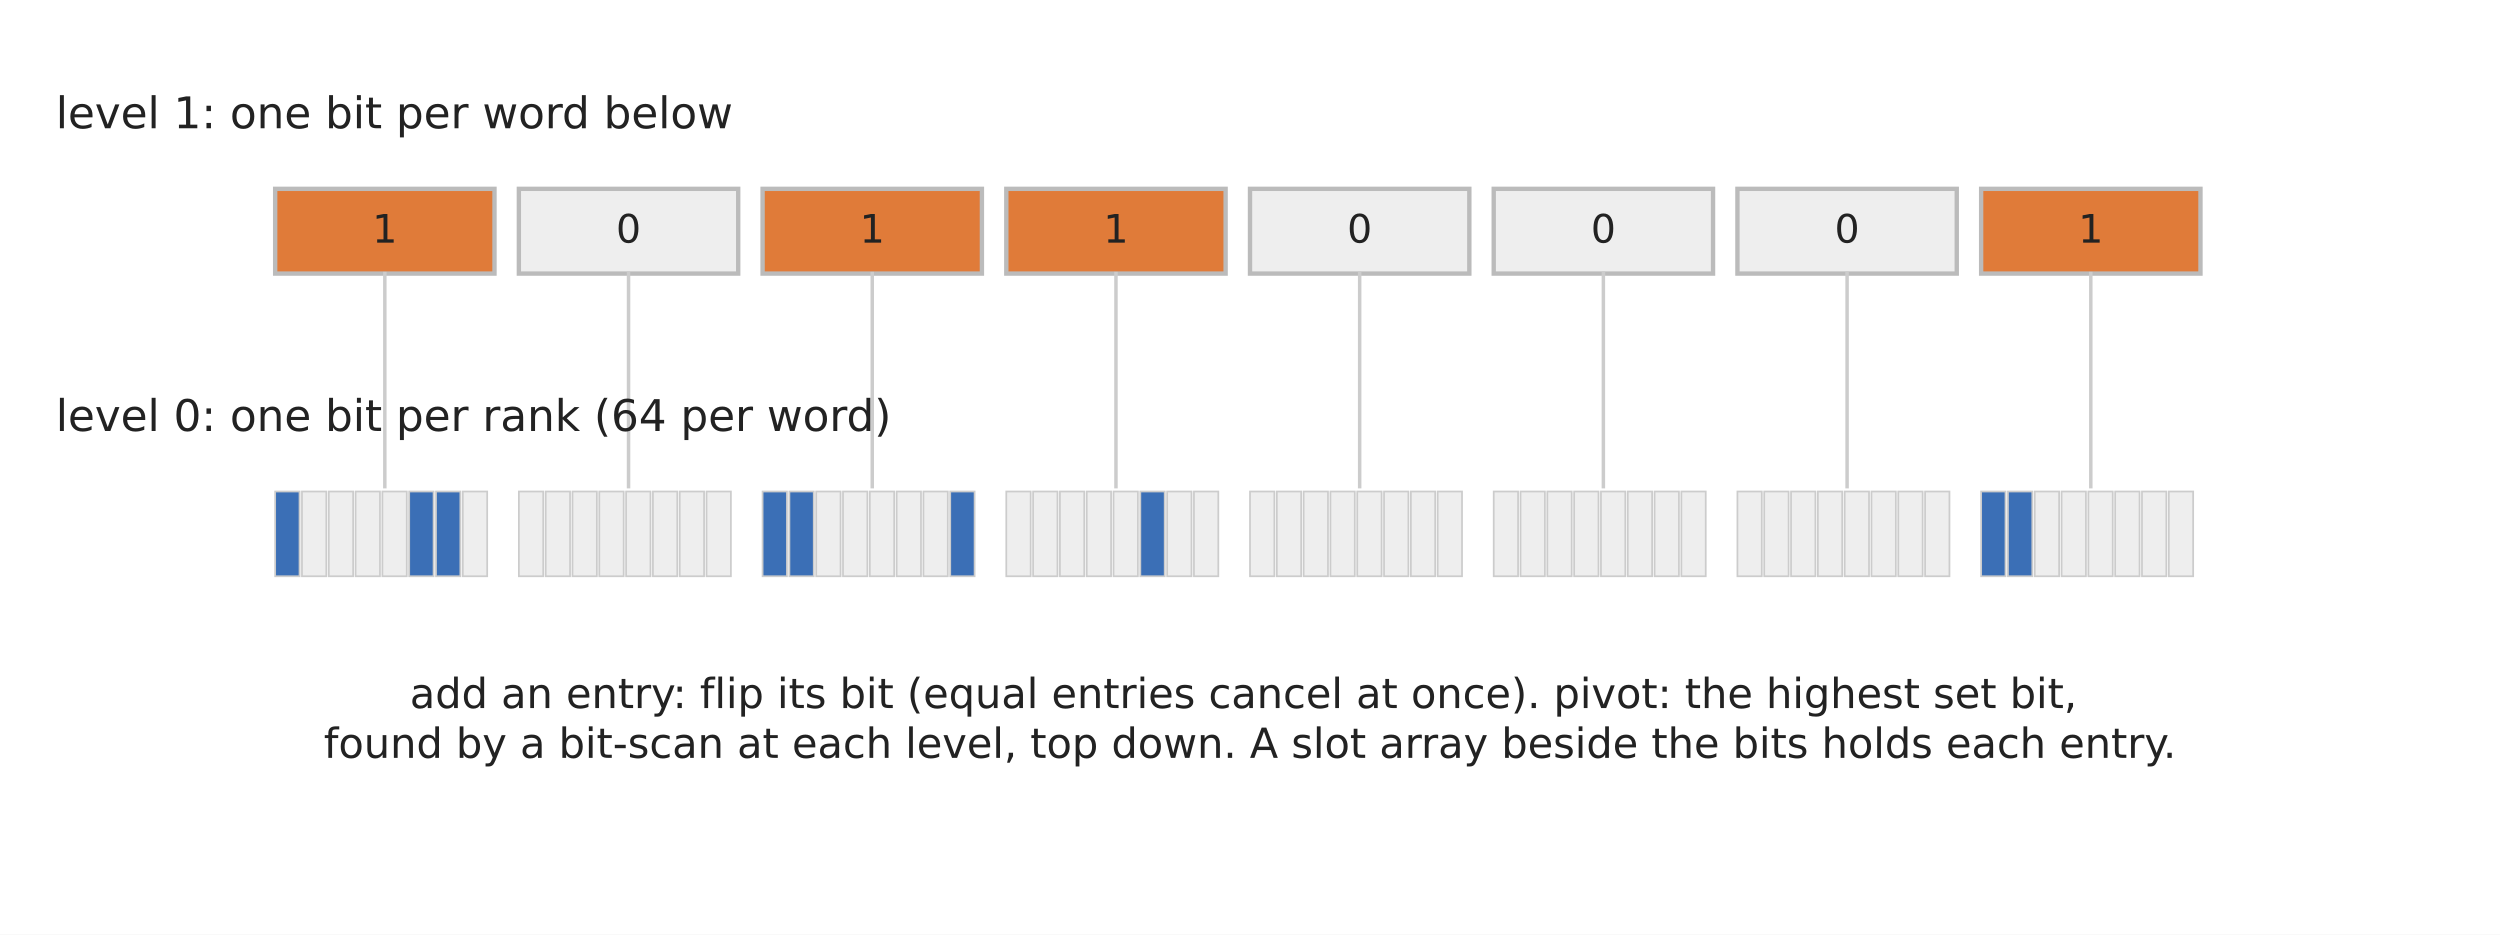
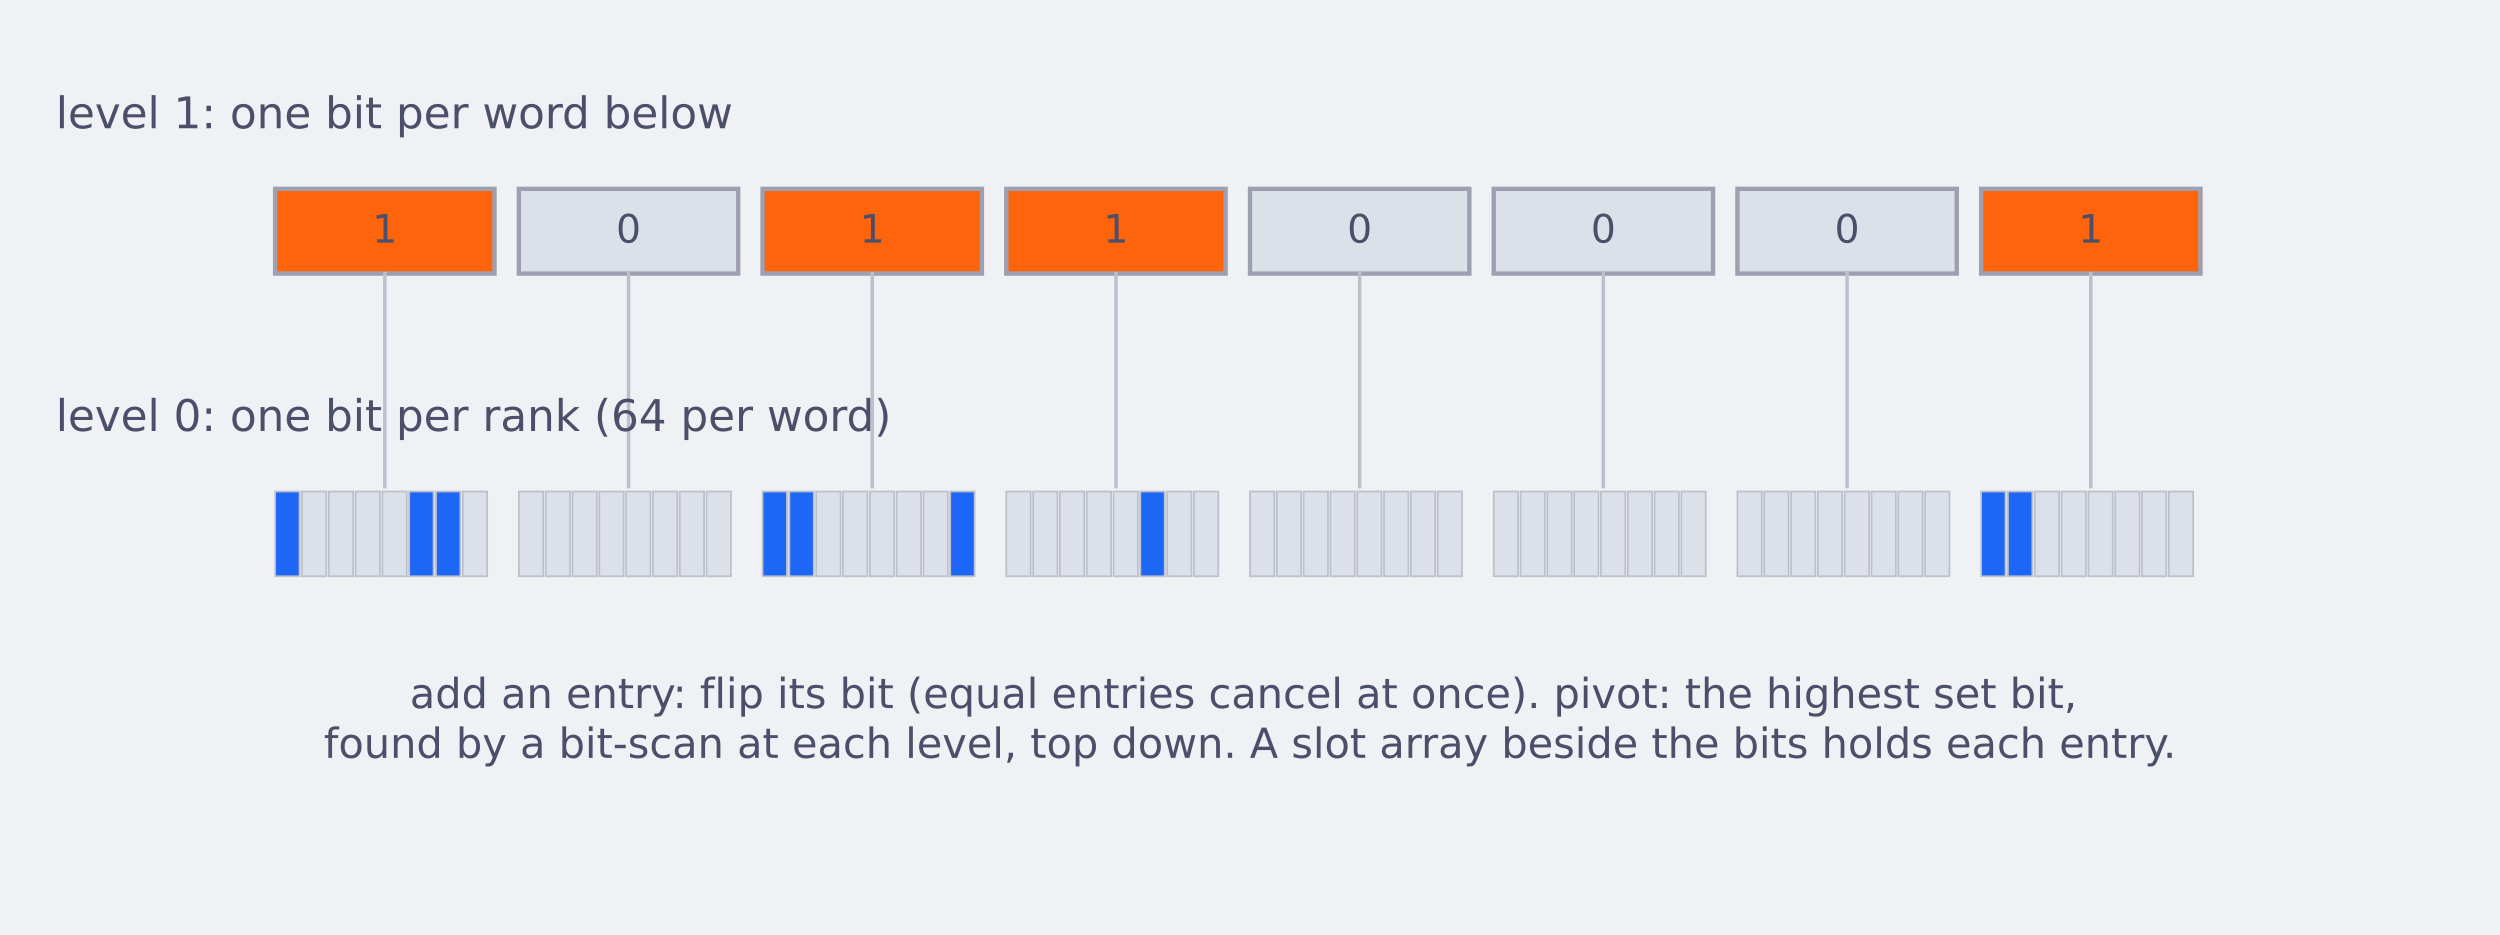
<svg xmlns="http://www.w3.org/2000/svg" width="572.4pt" height="213.984pt" viewBox="0 0 572.4 213.984" version="1.1">
  <defs>
    <style type="text/css">*{stroke-linejoin: round; stroke-linecap: butt}</style>
  </defs>
  <g id="figure_1">
    <g id="patch_1">
-       <path d="M 0 213.984  L 572.4 213.984  L 572.4 0  L 0 0  z " style="fill: #ffffff" />
+       <path d="M 0 213.984  L 572.4 213.984  L 572.4 0  L 0 0  z " style="fill: #eff1f5" />
    </g>
    <g id="axes_1">
      <g id="patch_2">
-         <path d="M 63 62.64  L 113.22 62.64  L 113.22 43.236  L 63 43.236  z " clip-path="url(#p3bde9b5c7d)" style="fill: #e07b39; stroke: #bbbbbb; stroke-linejoin: miter" />
+         <path d="M 63 62.64  L 113.22 62.64  L 113.22 43.236  L 63 43.236  z " clip-path="url(#p3bde9b5c7d)" style="fill: #fe640b; stroke: #9ca0b0; stroke-linejoin: miter" />
      </g>
      <g id="patch_3">
-         <path d="M 118.8 62.64  L 169.02 62.64  L 169.02 43.236  L 118.8 43.236  z " clip-path="url(#p3bde9b5c7d)" style="fill: #eeeeee; stroke: #bbbbbb; stroke-linejoin: miter" />
+         <path d="M 118.8 62.64  L 169.02 62.64  L 169.02 43.236  L 118.8 43.236  z " clip-path="url(#p3bde9b5c7d)" style="fill: #dce0e8; stroke: #9ca0b0; stroke-linejoin: miter" />
      </g>
      <g id="patch_4">
-         <path d="M 174.6 62.64  L 224.82 62.64  L 224.82 43.236  L 174.6 43.236  z " clip-path="url(#p3bde9b5c7d)" style="fill: #e07b39; stroke: #bbbbbb; stroke-linejoin: miter" />
+         <path d="M 174.6 62.64  L 224.82 62.64  L 224.82 43.236  L 174.6 43.236  z " clip-path="url(#p3bde9b5c7d)" style="fill: #fe640b; stroke: #9ca0b0; stroke-linejoin: miter" />
      </g>
      <g id="patch_5">
-         <path d="M 230.4 62.64  L 280.62 62.64  L 280.62 43.236  L 230.4 43.236  z " clip-path="url(#p3bde9b5c7d)" style="fill: #e07b39; stroke: #bbbbbb; stroke-linejoin: miter" />
+         <path d="M 230.4 62.64  L 280.62 62.64  L 280.62 43.236  L 230.4 43.236  z " clip-path="url(#p3bde9b5c7d)" style="fill: #fe640b; stroke: #9ca0b0; stroke-linejoin: miter" />
      </g>
      <g id="patch_6">
-         <path d="M 286.2 62.64  L 336.42 62.64  L 336.42 43.236  L 286.2 43.236  z " clip-path="url(#p3bde9b5c7d)" style="fill: #eeeeee; stroke: #bbbbbb; stroke-linejoin: miter" />
+         <path d="M 286.2 62.64  L 336.42 62.64  L 336.42 43.236  L 286.2 43.236  z " clip-path="url(#p3bde9b5c7d)" style="fill: #dce0e8; stroke: #9ca0b0; stroke-linejoin: miter" />
      </g>
      <g id="patch_7">
-         <path d="M 342 62.64  L 392.22 62.64  L 392.22 43.236  L 342 43.236  z " clip-path="url(#p3bde9b5c7d)" style="fill: #eeeeee; stroke: #bbbbbb; stroke-linejoin: miter" />
+         <path d="M 342 62.64  L 392.22 62.64  L 392.22 43.236  L 342 43.236  z " clip-path="url(#p3bde9b5c7d)" style="fill: #dce0e8; stroke: #9ca0b0; stroke-linejoin: miter" />
      </g>
      <g id="patch_8">
-         <path d="M 397.8 62.64  L 448.02 62.64  L 448.02 43.236  L 397.8 43.236  z " clip-path="url(#p3bde9b5c7d)" style="fill: #eeeeee; stroke: #bbbbbb; stroke-linejoin: miter" />
+         <path d="M 397.8 62.64  L 448.02 62.64  L 448.02 43.236  L 397.8 43.236  z " clip-path="url(#p3bde9b5c7d)" style="fill: #dce0e8; stroke: #9ca0b0; stroke-linejoin: miter" />
      </g>
      <g id="patch_9">
-         <path d="M 453.6 62.64  L 503.82 62.64  L 503.82 43.236  L 453.6 43.236  z " clip-path="url(#p3bde9b5c7d)" style="fill: #e07b39; stroke: #bbbbbb; stroke-linejoin: miter" />
+         <path d="M 453.6 62.64  L 503.82 62.64  L 503.82 43.236  L 453.6 43.236  z " clip-path="url(#p3bde9b5c7d)" style="fill: #fe640b; stroke: #9ca0b0; stroke-linejoin: miter" />
      </g>
      <g id="patch_10">
-         <path d="M 63 131.94  L 68.58 131.94  L 68.58 112.536  L 63 112.536  z " clip-path="url(#p3bde9b5c7d)" style="fill: #3b6fb6; stroke: #cccccc; stroke-width: 0.4; stroke-linejoin: miter" />
+         <path d="M 63 131.94  L 68.58 131.94  L 68.58 112.536  L 63 112.536  z " clip-path="url(#p3bde9b5c7d)" style="fill: #1e66f5; stroke: #bcc0cc; stroke-width: 0.4; stroke-linejoin: miter" />
      </g>
      <g id="patch_11">
-         <path d="M 69.138 131.94  L 74.718 131.94  L 74.718 112.536  L 69.138 112.536  z " clip-path="url(#p3bde9b5c7d)" style="fill: #eeeeee; stroke: #cccccc; stroke-width: 0.4; stroke-linejoin: miter" />
+         <path d="M 69.138 131.94  L 74.718 131.94  L 74.718 112.536  L 69.138 112.536  z " clip-path="url(#p3bde9b5c7d)" style="fill: #dce0e8; stroke: #bcc0cc; stroke-width: 0.4; stroke-linejoin: miter" />
      </g>
      <g id="patch_12">
-         <path d="M 75.276 131.94  L 80.856 131.94  L 80.856 112.536  L 75.276 112.536  z " clip-path="url(#p3bde9b5c7d)" style="fill: #eeeeee; stroke: #cccccc; stroke-width: 0.4; stroke-linejoin: miter" />
+         <path d="M 75.276 131.94  L 80.856 131.94  L 80.856 112.536  L 75.276 112.536  z " clip-path="url(#p3bde9b5c7d)" style="fill: #dce0e8; stroke: #bcc0cc; stroke-width: 0.4; stroke-linejoin: miter" />
      </g>
      <g id="patch_13">
-         <path d="M 81.414 131.94  L 86.994 131.94  L 86.994 112.536  L 81.414 112.536  z " clip-path="url(#p3bde9b5c7d)" style="fill: #eeeeee; stroke: #cccccc; stroke-width: 0.4; stroke-linejoin: miter" />
+         <path d="M 81.414 131.94  L 86.994 131.94  L 86.994 112.536  L 81.414 112.536  z " clip-path="url(#p3bde9b5c7d)" style="fill: #dce0e8; stroke: #bcc0cc; stroke-width: 0.4; stroke-linejoin: miter" />
      </g>
      <g id="patch_14">
-         <path d="M 87.552 131.94  L 93.132 131.94  L 93.132 112.536  L 87.552 112.536  z " clip-path="url(#p3bde9b5c7d)" style="fill: #eeeeee; stroke: #cccccc; stroke-width: 0.4; stroke-linejoin: miter" />
+         <path d="M 87.552 131.94  L 93.132 131.94  L 93.132 112.536  L 87.552 112.536  z " clip-path="url(#p3bde9b5c7d)" style="fill: #dce0e8; stroke: #bcc0cc; stroke-width: 0.4; stroke-linejoin: miter" />
      </g>
      <g id="patch_15">
-         <path d="M 93.69 131.94  L 99.27 131.94  L 99.27 112.536  L 93.69 112.536  z " clip-path="url(#p3bde9b5c7d)" style="fill: #3b6fb6; stroke: #cccccc; stroke-width: 0.4; stroke-linejoin: miter" />
+         <path d="M 93.69 131.94  L 99.27 131.94  L 99.27 112.536  L 93.69 112.536  z " clip-path="url(#p3bde9b5c7d)" style="fill: #1e66f5; stroke: #bcc0cc; stroke-width: 0.4; stroke-linejoin: miter" />
      </g>
      <g id="patch_16">
-         <path d="M 99.828 131.94  L 105.408 131.94  L 105.408 112.536  L 99.828 112.536  z " clip-path="url(#p3bde9b5c7d)" style="fill: #3b6fb6; stroke: #cccccc; stroke-width: 0.4; stroke-linejoin: miter" />
+         <path d="M 99.828 131.94  L 105.408 131.94  L 105.408 112.536  L 99.828 112.536  z " clip-path="url(#p3bde9b5c7d)" style="fill: #1e66f5; stroke: #bcc0cc; stroke-width: 0.4; stroke-linejoin: miter" />
      </g>
      <g id="patch_17">
-         <path d="M 105.966 131.94  L 111.546 131.94  L 111.546 112.536  L 105.966 112.536  z " clip-path="url(#p3bde9b5c7d)" style="fill: #eeeeee; stroke: #cccccc; stroke-width: 0.4; stroke-linejoin: miter" />
+         <path d="M 105.966 131.94  L 111.546 131.94  L 111.546 112.536  L 105.966 112.536  z " clip-path="url(#p3bde9b5c7d)" style="fill: #dce0e8; stroke: #bcc0cc; stroke-width: 0.4; stroke-linejoin: miter" />
      </g>
      <g id="patch_18">
-         <path d="M 118.8 131.94  L 124.38 131.94  L 124.38 112.536  L 118.8 112.536  z " clip-path="url(#p3bde9b5c7d)" style="fill: #eeeeee; stroke: #cccccc; stroke-width: 0.4; stroke-linejoin: miter" />
+         <path d="M 118.8 131.94  L 124.38 131.94  L 124.38 112.536  L 118.8 112.536  z " clip-path="url(#p3bde9b5c7d)" style="fill: #dce0e8; stroke: #bcc0cc; stroke-width: 0.4; stroke-linejoin: miter" />
      </g>
      <g id="patch_19">
-         <path d="M 124.938 131.94  L 130.518 131.94  L 130.518 112.536  L 124.938 112.536  z " clip-path="url(#p3bde9b5c7d)" style="fill: #eeeeee; stroke: #cccccc; stroke-width: 0.4; stroke-linejoin: miter" />
+         <path d="M 124.938 131.94  L 130.518 131.94  L 130.518 112.536  L 124.938 112.536  z " clip-path="url(#p3bde9b5c7d)" style="fill: #dce0e8; stroke: #bcc0cc; stroke-width: 0.4; stroke-linejoin: miter" />
      </g>
      <g id="patch_20">
-         <path d="M 131.076 131.94  L 136.656 131.94  L 136.656 112.536  L 131.076 112.536  z " clip-path="url(#p3bde9b5c7d)" style="fill: #eeeeee; stroke: #cccccc; stroke-width: 0.4; stroke-linejoin: miter" />
+         <path d="M 131.076 131.94  L 136.656 131.94  L 136.656 112.536  L 131.076 112.536  z " clip-path="url(#p3bde9b5c7d)" style="fill: #dce0e8; stroke: #bcc0cc; stroke-width: 0.4; stroke-linejoin: miter" />
      </g>
      <g id="patch_21">
-         <path d="M 137.214 131.94  L 142.794 131.94  L 142.794 112.536  L 137.214 112.536  z " clip-path="url(#p3bde9b5c7d)" style="fill: #eeeeee; stroke: #cccccc; stroke-width: 0.4; stroke-linejoin: miter" />
+         <path d="M 137.214 131.94  L 142.794 131.94  L 142.794 112.536  L 137.214 112.536  z " clip-path="url(#p3bde9b5c7d)" style="fill: #dce0e8; stroke: #bcc0cc; stroke-width: 0.4; stroke-linejoin: miter" />
      </g>
      <g id="patch_22">
-         <path d="M 143.352 131.94  L 148.932 131.94  L 148.932 112.536  L 143.352 112.536  z " clip-path="url(#p3bde9b5c7d)" style="fill: #eeeeee; stroke: #cccccc; stroke-width: 0.4; stroke-linejoin: miter" />
+         <path d="M 143.352 131.94  L 148.932 131.94  L 148.932 112.536  L 143.352 112.536  z " clip-path="url(#p3bde9b5c7d)" style="fill: #dce0e8; stroke: #bcc0cc; stroke-width: 0.4; stroke-linejoin: miter" />
      </g>
      <g id="patch_23">
-         <path d="M 149.49 131.94  L 155.07 131.94  L 155.07 112.536  L 149.49 112.536  z " clip-path="url(#p3bde9b5c7d)" style="fill: #eeeeee; stroke: #cccccc; stroke-width: 0.4; stroke-linejoin: miter" />
+         <path d="M 149.49 131.94  L 155.07 131.94  L 155.07 112.536  L 149.49 112.536  z " clip-path="url(#p3bde9b5c7d)" style="fill: #dce0e8; stroke: #bcc0cc; stroke-width: 0.4; stroke-linejoin: miter" />
      </g>
      <g id="patch_24">
-         <path d="M 155.628 131.94  L 161.208 131.94  L 161.208 112.536  L 155.628 112.536  z " clip-path="url(#p3bde9b5c7d)" style="fill: #eeeeee; stroke: #cccccc; stroke-width: 0.4; stroke-linejoin: miter" />
+         <path d="M 155.628 131.94  L 161.208 131.94  L 161.208 112.536  L 155.628 112.536  z " clip-path="url(#p3bde9b5c7d)" style="fill: #dce0e8; stroke: #bcc0cc; stroke-width: 0.4; stroke-linejoin: miter" />
      </g>
      <g id="patch_25">
-         <path d="M 161.766 131.94  L 167.346 131.94  L 167.346 112.536  L 161.766 112.536  z " clip-path="url(#p3bde9b5c7d)" style="fill: #eeeeee; stroke: #cccccc; stroke-width: 0.4; stroke-linejoin: miter" />
+         <path d="M 161.766 131.94  L 167.346 131.94  L 167.346 112.536  L 161.766 112.536  z " clip-path="url(#p3bde9b5c7d)" style="fill: #dce0e8; stroke: #bcc0cc; stroke-width: 0.4; stroke-linejoin: miter" />
      </g>
      <g id="patch_26">
-         <path d="M 174.6 131.94  L 180.18 131.94  L 180.18 112.536  L 174.6 112.536  z " clip-path="url(#p3bde9b5c7d)" style="fill: #3b6fb6; stroke: #cccccc; stroke-width: 0.4; stroke-linejoin: miter" />
+         <path d="M 174.6 131.94  L 180.18 131.94  L 180.18 112.536  L 174.6 112.536  z " clip-path="url(#p3bde9b5c7d)" style="fill: #1e66f5; stroke: #bcc0cc; stroke-width: 0.4; stroke-linejoin: miter" />
      </g>
      <g id="patch_27">
-         <path d="M 180.738 131.94  L 186.318 131.94  L 186.318 112.536  L 180.738 112.536  z " clip-path="url(#p3bde9b5c7d)" style="fill: #3b6fb6; stroke: #cccccc; stroke-width: 0.4; stroke-linejoin: miter" />
+         <path d="M 180.738 131.94  L 186.318 131.94  L 186.318 112.536  L 180.738 112.536  z " clip-path="url(#p3bde9b5c7d)" style="fill: #1e66f5; stroke: #bcc0cc; stroke-width: 0.4; stroke-linejoin: miter" />
      </g>
      <g id="patch_28">
-         <path d="M 186.876 131.94  L 192.456 131.94  L 192.456 112.536  L 186.876 112.536  z " clip-path="url(#p3bde9b5c7d)" style="fill: #eeeeee; stroke: #cccccc; stroke-width: 0.4; stroke-linejoin: miter" />
+         <path d="M 186.876 131.94  L 192.456 131.94  L 192.456 112.536  L 186.876 112.536  z " clip-path="url(#p3bde9b5c7d)" style="fill: #dce0e8; stroke: #bcc0cc; stroke-width: 0.4; stroke-linejoin: miter" />
      </g>
      <g id="patch_29">
-         <path d="M 193.014 131.94  L 198.594 131.94  L 198.594 112.536  L 193.014 112.536  z " clip-path="url(#p3bde9b5c7d)" style="fill: #eeeeee; stroke: #cccccc; stroke-width: 0.4; stroke-linejoin: miter" />
+         <path d="M 193.014 131.94  L 198.594 131.94  L 198.594 112.536  L 193.014 112.536  z " clip-path="url(#p3bde9b5c7d)" style="fill: #dce0e8; stroke: #bcc0cc; stroke-width: 0.4; stroke-linejoin: miter" />
      </g>
      <g id="patch_30">
-         <path d="M 199.152 131.94  L 204.732 131.94  L 204.732 112.536  L 199.152 112.536  z " clip-path="url(#p3bde9b5c7d)" style="fill: #eeeeee; stroke: #cccccc; stroke-width: 0.4; stroke-linejoin: miter" />
+         <path d="M 199.152 131.94  L 204.732 131.94  L 204.732 112.536  L 199.152 112.536  z " clip-path="url(#p3bde9b5c7d)" style="fill: #dce0e8; stroke: #bcc0cc; stroke-width: 0.4; stroke-linejoin: miter" />
      </g>
      <g id="patch_31">
-         <path d="M 205.29 131.94  L 210.87 131.94  L 210.87 112.536  L 205.29 112.536  z " clip-path="url(#p3bde9b5c7d)" style="fill: #eeeeee; stroke: #cccccc; stroke-width: 0.4; stroke-linejoin: miter" />
+         <path d="M 205.29 131.94  L 210.87 131.94  L 210.87 112.536  L 205.29 112.536  z " clip-path="url(#p3bde9b5c7d)" style="fill: #dce0e8; stroke: #bcc0cc; stroke-width: 0.4; stroke-linejoin: miter" />
      </g>
      <g id="patch_32">
-         <path d="M 211.428 131.94  L 217.008 131.94  L 217.008 112.536  L 211.428 112.536  z " clip-path="url(#p3bde9b5c7d)" style="fill: #eeeeee; stroke: #cccccc; stroke-width: 0.4; stroke-linejoin: miter" />
+         <path d="M 211.428 131.94  L 217.008 131.94  L 217.008 112.536  L 211.428 112.536  z " clip-path="url(#p3bde9b5c7d)" style="fill: #dce0e8; stroke: #bcc0cc; stroke-width: 0.4; stroke-linejoin: miter" />
      </g>
      <g id="patch_33">
-         <path d="M 217.566 131.94  L 223.146 131.94  L 223.146 112.536  L 217.566 112.536  z " clip-path="url(#p3bde9b5c7d)" style="fill: #3b6fb6; stroke: #cccccc; stroke-width: 0.4; stroke-linejoin: miter" />
+         <path d="M 217.566 131.94  L 223.146 131.94  L 223.146 112.536  L 217.566 112.536  z " clip-path="url(#p3bde9b5c7d)" style="fill: #1e66f5; stroke: #bcc0cc; stroke-width: 0.4; stroke-linejoin: miter" />
      </g>
      <g id="patch_34">
-         <path d="M 230.4 131.94  L 235.98 131.94  L 235.98 112.536  L 230.4 112.536  z " clip-path="url(#p3bde9b5c7d)" style="fill: #eeeeee; stroke: #cccccc; stroke-width: 0.4; stroke-linejoin: miter" />
+         <path d="M 230.4 131.94  L 235.98 131.94  L 235.98 112.536  L 230.4 112.536  z " clip-path="url(#p3bde9b5c7d)" style="fill: #dce0e8; stroke: #bcc0cc; stroke-width: 0.4; stroke-linejoin: miter" />
      </g>
      <g id="patch_35">
-         <path d="M 236.538 131.94  L 242.118 131.94  L 242.118 112.536  L 236.538 112.536  z " clip-path="url(#p3bde9b5c7d)" style="fill: #eeeeee; stroke: #cccccc; stroke-width: 0.4; stroke-linejoin: miter" />
+         <path d="M 236.538 131.94  L 242.118 131.94  L 242.118 112.536  L 236.538 112.536  z " clip-path="url(#p3bde9b5c7d)" style="fill: #dce0e8; stroke: #bcc0cc; stroke-width: 0.4; stroke-linejoin: miter" />
      </g>
      <g id="patch_36">
-         <path d="M 242.676 131.94  L 248.256 131.94  L 248.256 112.536  L 242.676 112.536  z " clip-path="url(#p3bde9b5c7d)" style="fill: #eeeeee; stroke: #cccccc; stroke-width: 0.4; stroke-linejoin: miter" />
+         <path d="M 242.676 131.94  L 248.256 131.94  L 248.256 112.536  L 242.676 112.536  z " clip-path="url(#p3bde9b5c7d)" style="fill: #dce0e8; stroke: #bcc0cc; stroke-width: 0.4; stroke-linejoin: miter" />
      </g>
      <g id="patch_37">
-         <path d="M 248.814 131.94  L 254.394 131.94  L 254.394 112.536  L 248.814 112.536  z " clip-path="url(#p3bde9b5c7d)" style="fill: #eeeeee; stroke: #cccccc; stroke-width: 0.4; stroke-linejoin: miter" />
+         <path d="M 248.814 131.94  L 254.394 131.94  L 254.394 112.536  L 248.814 112.536  z " clip-path="url(#p3bde9b5c7d)" style="fill: #dce0e8; stroke: #bcc0cc; stroke-width: 0.4; stroke-linejoin: miter" />
      </g>
      <g id="patch_38">
-         <path d="M 254.952 131.94  L 260.532 131.94  L 260.532 112.536  L 254.952 112.536  z " clip-path="url(#p3bde9b5c7d)" style="fill: #eeeeee; stroke: #cccccc; stroke-width: 0.4; stroke-linejoin: miter" />
+         <path d="M 254.952 131.94  L 260.532 131.94  L 260.532 112.536  L 254.952 112.536  z " clip-path="url(#p3bde9b5c7d)" style="fill: #dce0e8; stroke: #bcc0cc; stroke-width: 0.4; stroke-linejoin: miter" />
      </g>
      <g id="patch_39">
-         <path d="M 261.09 131.94  L 266.67 131.94  L 266.67 112.536  L 261.09 112.536  z " clip-path="url(#p3bde9b5c7d)" style="fill: #3b6fb6; stroke: #cccccc; stroke-width: 0.4; stroke-linejoin: miter" />
+         <path d="M 261.09 131.94  L 266.67 131.94  L 266.67 112.536  L 261.09 112.536  z " clip-path="url(#p3bde9b5c7d)" style="fill: #1e66f5; stroke: #bcc0cc; stroke-width: 0.4; stroke-linejoin: miter" />
      </g>
      <g id="patch_40">
-         <path d="M 267.228 131.94  L 272.808 131.94  L 272.808 112.536  L 267.228 112.536  z " clip-path="url(#p3bde9b5c7d)" style="fill: #eeeeee; stroke: #cccccc; stroke-width: 0.4; stroke-linejoin: miter" />
+         <path d="M 267.228 131.94  L 272.808 131.94  L 272.808 112.536  L 267.228 112.536  z " clip-path="url(#p3bde9b5c7d)" style="fill: #dce0e8; stroke: #bcc0cc; stroke-width: 0.4; stroke-linejoin: miter" />
      </g>
      <g id="patch_41">
-         <path d="M 273.366 131.94  L 278.946 131.94  L 278.946 112.536  L 273.366 112.536  z " clip-path="url(#p3bde9b5c7d)" style="fill: #eeeeee; stroke: #cccccc; stroke-width: 0.4; stroke-linejoin: miter" />
+         <path d="M 273.366 131.94  L 278.946 131.94  L 278.946 112.536  L 273.366 112.536  z " clip-path="url(#p3bde9b5c7d)" style="fill: #dce0e8; stroke: #bcc0cc; stroke-width: 0.4; stroke-linejoin: miter" />
      </g>
      <g id="patch_42">
-         <path d="M 286.2 131.94  L 291.78 131.94  L 291.78 112.536  L 286.2 112.536  z " clip-path="url(#p3bde9b5c7d)" style="fill: #eeeeee; stroke: #cccccc; stroke-width: 0.4; stroke-linejoin: miter" />
+         <path d="M 286.2 131.94  L 291.78 131.94  L 291.78 112.536  L 286.2 112.536  z " clip-path="url(#p3bde9b5c7d)" style="fill: #dce0e8; stroke: #bcc0cc; stroke-width: 0.4; stroke-linejoin: miter" />
      </g>
      <g id="patch_43">
-         <path d="M 292.338 131.94  L 297.918 131.94  L 297.918 112.536  L 292.338 112.536  z " clip-path="url(#p3bde9b5c7d)" style="fill: #eeeeee; stroke: #cccccc; stroke-width: 0.4; stroke-linejoin: miter" />
+         <path d="M 292.338 131.94  L 297.918 131.94  L 297.918 112.536  L 292.338 112.536  z " clip-path="url(#p3bde9b5c7d)" style="fill: #dce0e8; stroke: #bcc0cc; stroke-width: 0.4; stroke-linejoin: miter" />
      </g>
      <g id="patch_44">
-         <path d="M 298.476 131.94  L 304.056 131.94  L 304.056 112.536  L 298.476 112.536  z " clip-path="url(#p3bde9b5c7d)" style="fill: #eeeeee; stroke: #cccccc; stroke-width: 0.4; stroke-linejoin: miter" />
+         <path d="M 298.476 131.94  L 304.056 131.94  L 304.056 112.536  L 298.476 112.536  z " clip-path="url(#p3bde9b5c7d)" style="fill: #dce0e8; stroke: #bcc0cc; stroke-width: 0.4; stroke-linejoin: miter" />
      </g>
      <g id="patch_45">
-         <path d="M 304.614 131.94  L 310.194 131.94  L 310.194 112.536  L 304.614 112.536  z " clip-path="url(#p3bde9b5c7d)" style="fill: #eeeeee; stroke: #cccccc; stroke-width: 0.4; stroke-linejoin: miter" />
+         <path d="M 304.614 131.94  L 310.194 131.94  L 310.194 112.536  L 304.614 112.536  z " clip-path="url(#p3bde9b5c7d)" style="fill: #dce0e8; stroke: #bcc0cc; stroke-width: 0.4; stroke-linejoin: miter" />
      </g>
      <g id="patch_46">
-         <path d="M 310.752 131.94  L 316.332 131.94  L 316.332 112.536  L 310.752 112.536  z " clip-path="url(#p3bde9b5c7d)" style="fill: #eeeeee; stroke: #cccccc; stroke-width: 0.4; stroke-linejoin: miter" />
+         <path d="M 310.752 131.94  L 316.332 131.94  L 316.332 112.536  L 310.752 112.536  z " clip-path="url(#p3bde9b5c7d)" style="fill: #dce0e8; stroke: #bcc0cc; stroke-width: 0.4; stroke-linejoin: miter" />
      </g>
      <g id="patch_47">
-         <path d="M 316.89 131.94  L 322.47 131.94  L 322.47 112.536  L 316.89 112.536  z " clip-path="url(#p3bde9b5c7d)" style="fill: #eeeeee; stroke: #cccccc; stroke-width: 0.4; stroke-linejoin: miter" />
+         <path d="M 316.89 131.94  L 322.47 131.94  L 322.47 112.536  L 316.89 112.536  z " clip-path="url(#p3bde9b5c7d)" style="fill: #dce0e8; stroke: #bcc0cc; stroke-width: 0.4; stroke-linejoin: miter" />
      </g>
      <g id="patch_48">
-         <path d="M 323.028 131.94  L 328.608 131.94  L 328.608 112.536  L 323.028 112.536  z " clip-path="url(#p3bde9b5c7d)" style="fill: #eeeeee; stroke: #cccccc; stroke-width: 0.4; stroke-linejoin: miter" />
+         <path d="M 323.028 131.94  L 328.608 131.94  L 328.608 112.536  L 323.028 112.536  z " clip-path="url(#p3bde9b5c7d)" style="fill: #dce0e8; stroke: #bcc0cc; stroke-width: 0.4; stroke-linejoin: miter" />
      </g>
      <g id="patch_49">
-         <path d="M 329.166 131.94  L 334.746 131.94  L 334.746 112.536  L 329.166 112.536  z " clip-path="url(#p3bde9b5c7d)" style="fill: #eeeeee; stroke: #cccccc; stroke-width: 0.4; stroke-linejoin: miter" />
+         <path d="M 329.166 131.94  L 334.746 131.94  L 334.746 112.536  L 329.166 112.536  z " clip-path="url(#p3bde9b5c7d)" style="fill: #dce0e8; stroke: #bcc0cc; stroke-width: 0.4; stroke-linejoin: miter" />
      </g>
      <g id="patch_50">
-         <path d="M 342 131.94  L 347.58 131.94  L 347.58 112.536  L 342 112.536  z " clip-path="url(#p3bde9b5c7d)" style="fill: #eeeeee; stroke: #cccccc; stroke-width: 0.4; stroke-linejoin: miter" />
+         <path d="M 342 131.94  L 347.58 131.94  L 347.58 112.536  L 342 112.536  z " clip-path="url(#p3bde9b5c7d)" style="fill: #dce0e8; stroke: #bcc0cc; stroke-width: 0.4; stroke-linejoin: miter" />
      </g>
      <g id="patch_51">
-         <path d="M 348.138 131.94  L 353.718 131.94  L 353.718 112.536  L 348.138 112.536  z " clip-path="url(#p3bde9b5c7d)" style="fill: #eeeeee; stroke: #cccccc; stroke-width: 0.4; stroke-linejoin: miter" />
+         <path d="M 348.138 131.94  L 353.718 131.94  L 353.718 112.536  L 348.138 112.536  z " clip-path="url(#p3bde9b5c7d)" style="fill: #dce0e8; stroke: #bcc0cc; stroke-width: 0.4; stroke-linejoin: miter" />
      </g>
      <g id="patch_52">
-         <path d="M 354.276 131.94  L 359.856 131.94  L 359.856 112.536  L 354.276 112.536  z " clip-path="url(#p3bde9b5c7d)" style="fill: #eeeeee; stroke: #cccccc; stroke-width: 0.4; stroke-linejoin: miter" />
+         <path d="M 354.276 131.94  L 359.856 131.94  L 359.856 112.536  L 354.276 112.536  z " clip-path="url(#p3bde9b5c7d)" style="fill: #dce0e8; stroke: #bcc0cc; stroke-width: 0.4; stroke-linejoin: miter" />
      </g>
      <g id="patch_53">
-         <path d="M 360.414 131.94  L 365.994 131.94  L 365.994 112.536  L 360.414 112.536  z " clip-path="url(#p3bde9b5c7d)" style="fill: #eeeeee; stroke: #cccccc; stroke-width: 0.4; stroke-linejoin: miter" />
+         <path d="M 360.414 131.94  L 365.994 131.94  L 365.994 112.536  L 360.414 112.536  z " clip-path="url(#p3bde9b5c7d)" style="fill: #dce0e8; stroke: #bcc0cc; stroke-width: 0.4; stroke-linejoin: miter" />
      </g>
      <g id="patch_54">
-         <path d="M 366.552 131.94  L 372.132 131.94  L 372.132 112.536  L 366.552 112.536  z " clip-path="url(#p3bde9b5c7d)" style="fill: #eeeeee; stroke: #cccccc; stroke-width: 0.4; stroke-linejoin: miter" />
+         <path d="M 366.552 131.94  L 372.132 131.94  L 372.132 112.536  L 366.552 112.536  z " clip-path="url(#p3bde9b5c7d)" style="fill: #dce0e8; stroke: #bcc0cc; stroke-width: 0.4; stroke-linejoin: miter" />
      </g>
      <g id="patch_55">
-         <path d="M 372.69 131.94  L 378.27 131.94  L 378.27 112.536  L 372.69 112.536  z " clip-path="url(#p3bde9b5c7d)" style="fill: #eeeeee; stroke: #cccccc; stroke-width: 0.4; stroke-linejoin: miter" />
+         <path d="M 372.69 131.94  L 378.27 131.94  L 378.27 112.536  L 372.69 112.536  z " clip-path="url(#p3bde9b5c7d)" style="fill: #dce0e8; stroke: #bcc0cc; stroke-width: 0.4; stroke-linejoin: miter" />
      </g>
      <g id="patch_56">
-         <path d="M 378.828 131.94  L 384.408 131.94  L 384.408 112.536  L 378.828 112.536  z " clip-path="url(#p3bde9b5c7d)" style="fill: #eeeeee; stroke: #cccccc; stroke-width: 0.4; stroke-linejoin: miter" />
+         <path d="M 378.828 131.94  L 384.408 131.94  L 384.408 112.536  L 378.828 112.536  z " clip-path="url(#p3bde9b5c7d)" style="fill: #dce0e8; stroke: #bcc0cc; stroke-width: 0.4; stroke-linejoin: miter" />
      </g>
      <g id="patch_57">
-         <path d="M 384.966 131.94  L 390.546 131.94  L 390.546 112.536  L 384.966 112.536  z " clip-path="url(#p3bde9b5c7d)" style="fill: #eeeeee; stroke: #cccccc; stroke-width: 0.4; stroke-linejoin: miter" />
+         <path d="M 384.966 131.94  L 390.546 131.94  L 390.546 112.536  L 384.966 112.536  z " clip-path="url(#p3bde9b5c7d)" style="fill: #dce0e8; stroke: #bcc0cc; stroke-width: 0.4; stroke-linejoin: miter" />
      </g>
      <g id="patch_58">
-         <path d="M 397.8 131.94  L 403.38 131.94  L 403.38 112.536  L 397.8 112.536  z " clip-path="url(#p3bde9b5c7d)" style="fill: #eeeeee; stroke: #cccccc; stroke-width: 0.4; stroke-linejoin: miter" />
+         <path d="M 397.8 131.94  L 403.38 131.94  L 403.38 112.536  L 397.8 112.536  z " clip-path="url(#p3bde9b5c7d)" style="fill: #dce0e8; stroke: #bcc0cc; stroke-width: 0.4; stroke-linejoin: miter" />
      </g>
      <g id="patch_59">
-         <path d="M 403.938 131.94  L 409.518 131.94  L 409.518 112.536  L 403.938 112.536  z " clip-path="url(#p3bde9b5c7d)" style="fill: #eeeeee; stroke: #cccccc; stroke-width: 0.4; stroke-linejoin: miter" />
+         <path d="M 403.938 131.94  L 409.518 131.94  L 409.518 112.536  L 403.938 112.536  z " clip-path="url(#p3bde9b5c7d)" style="fill: #dce0e8; stroke: #bcc0cc; stroke-width: 0.4; stroke-linejoin: miter" />
      </g>
      <g id="patch_60">
-         <path d="M 410.076 131.94  L 415.656 131.94  L 415.656 112.536  L 410.076 112.536  z " clip-path="url(#p3bde9b5c7d)" style="fill: #eeeeee; stroke: #cccccc; stroke-width: 0.4; stroke-linejoin: miter" />
+         <path d="M 410.076 131.94  L 415.656 131.94  L 415.656 112.536  L 410.076 112.536  z " clip-path="url(#p3bde9b5c7d)" style="fill: #dce0e8; stroke: #bcc0cc; stroke-width: 0.4; stroke-linejoin: miter" />
      </g>
      <g id="patch_61">
-         <path d="M 416.214 131.94  L 421.794 131.94  L 421.794 112.536  L 416.214 112.536  z " clip-path="url(#p3bde9b5c7d)" style="fill: #eeeeee; stroke: #cccccc; stroke-width: 0.4; stroke-linejoin: miter" />
+         <path d="M 416.214 131.94  L 421.794 131.94  L 421.794 112.536  L 416.214 112.536  z " clip-path="url(#p3bde9b5c7d)" style="fill: #dce0e8; stroke: #bcc0cc; stroke-width: 0.4; stroke-linejoin: miter" />
      </g>
      <g id="patch_62">
-         <path d="M 422.352 131.94  L 427.932 131.94  L 427.932 112.536  L 422.352 112.536  z " clip-path="url(#p3bde9b5c7d)" style="fill: #eeeeee; stroke: #cccccc; stroke-width: 0.4; stroke-linejoin: miter" />
+         <path d="M 422.352 131.94  L 427.932 131.94  L 427.932 112.536  L 422.352 112.536  z " clip-path="url(#p3bde9b5c7d)" style="fill: #dce0e8; stroke: #bcc0cc; stroke-width: 0.4; stroke-linejoin: miter" />
      </g>
      <g id="patch_63">
-         <path d="M 428.49 131.94  L 434.07 131.94  L 434.07 112.536  L 428.49 112.536  z " clip-path="url(#p3bde9b5c7d)" style="fill: #eeeeee; stroke: #cccccc; stroke-width: 0.4; stroke-linejoin: miter" />
+         <path d="M 428.49 131.94  L 434.07 131.94  L 434.07 112.536  L 428.49 112.536  z " clip-path="url(#p3bde9b5c7d)" style="fill: #dce0e8; stroke: #bcc0cc; stroke-width: 0.4; stroke-linejoin: miter" />
      </g>
      <g id="patch_64">
-         <path d="M 434.628 131.94  L 440.208 131.94  L 440.208 112.536  L 434.628 112.536  z " clip-path="url(#p3bde9b5c7d)" style="fill: #eeeeee; stroke: #cccccc; stroke-width: 0.4; stroke-linejoin: miter" />
+         <path d="M 434.628 131.94  L 440.208 131.94  L 440.208 112.536  L 434.628 112.536  z " clip-path="url(#p3bde9b5c7d)" style="fill: #dce0e8; stroke: #bcc0cc; stroke-width: 0.4; stroke-linejoin: miter" />
      </g>
      <g id="patch_65">
-         <path d="M 440.766 131.94  L 446.346 131.94  L 446.346 112.536  L 440.766 112.536  z " clip-path="url(#p3bde9b5c7d)" style="fill: #eeeeee; stroke: #cccccc; stroke-width: 0.4; stroke-linejoin: miter" />
+         <path d="M 440.766 131.94  L 446.346 131.94  L 446.346 112.536  L 440.766 112.536  z " clip-path="url(#p3bde9b5c7d)" style="fill: #dce0e8; stroke: #bcc0cc; stroke-width: 0.4; stroke-linejoin: miter" />
      </g>
      <g id="patch_66">
-         <path d="M 453.6 131.94  L 459.18 131.94  L 459.18 112.536  L 453.6 112.536  z " clip-path="url(#p3bde9b5c7d)" style="fill: #3b6fb6; stroke: #cccccc; stroke-width: 0.4; stroke-linejoin: miter" />
+         <path d="M 453.6 131.94  L 459.18 131.94  L 459.18 112.536  L 453.6 112.536  z " clip-path="url(#p3bde9b5c7d)" style="fill: #1e66f5; stroke: #bcc0cc; stroke-width: 0.4; stroke-linejoin: miter" />
      </g>
      <g id="patch_67">
-         <path d="M 459.738 131.94  L 465.318 131.94  L 465.318 112.536  L 459.738 112.536  z " clip-path="url(#p3bde9b5c7d)" style="fill: #3b6fb6; stroke: #cccccc; stroke-width: 0.4; stroke-linejoin: miter" />
+         <path d="M 459.738 131.94  L 465.318 131.94  L 465.318 112.536  L 459.738 112.536  z " clip-path="url(#p3bde9b5c7d)" style="fill: #1e66f5; stroke: #bcc0cc; stroke-width: 0.4; stroke-linejoin: miter" />
      </g>
      <g id="patch_68">
-         <path d="M 465.876 131.94  L 471.456 131.94  L 471.456 112.536  L 465.876 112.536  z " clip-path="url(#p3bde9b5c7d)" style="fill: #eeeeee; stroke: #cccccc; stroke-width: 0.4; stroke-linejoin: miter" />
+         <path d="M 465.876 131.94  L 471.456 131.94  L 471.456 112.536  L 465.876 112.536  z " clip-path="url(#p3bde9b5c7d)" style="fill: #dce0e8; stroke: #bcc0cc; stroke-width: 0.4; stroke-linejoin: miter" />
      </g>
      <g id="patch_69">
-         <path d="M 472.014 131.94  L 477.594 131.94  L 477.594 112.536  L 472.014 112.536  z " clip-path="url(#p3bde9b5c7d)" style="fill: #eeeeee; stroke: #cccccc; stroke-width: 0.4; stroke-linejoin: miter" />
+         <path d="M 472.014 131.94  L 477.594 131.94  L 477.594 112.536  L 472.014 112.536  z " clip-path="url(#p3bde9b5c7d)" style="fill: #dce0e8; stroke: #bcc0cc; stroke-width: 0.4; stroke-linejoin: miter" />
      </g>
      <g id="patch_70">
-         <path d="M 478.152 131.94  L 483.732 131.94  L 483.732 112.536  L 478.152 112.536  z " clip-path="url(#p3bde9b5c7d)" style="fill: #eeeeee; stroke: #cccccc; stroke-width: 0.4; stroke-linejoin: miter" />
+         <path d="M 478.152 131.94  L 483.732 131.94  L 483.732 112.536  L 478.152 112.536  z " clip-path="url(#p3bde9b5c7d)" style="fill: #dce0e8; stroke: #bcc0cc; stroke-width: 0.4; stroke-linejoin: miter" />
      </g>
      <g id="patch_71">
-         <path d="M 484.29 131.94  L 489.87 131.94  L 489.87 112.536  L 484.29 112.536  z " clip-path="url(#p3bde9b5c7d)" style="fill: #eeeeee; stroke: #cccccc; stroke-width: 0.4; stroke-linejoin: miter" />
+         <path d="M 484.29 131.94  L 489.87 131.94  L 489.87 112.536  L 484.29 112.536  z " clip-path="url(#p3bde9b5c7d)" style="fill: #dce0e8; stroke: #bcc0cc; stroke-width: 0.4; stroke-linejoin: miter" />
      </g>
      <g id="patch_72">
-         <path d="M 490.428 131.94  L 496.008 131.94  L 496.008 112.536  L 490.428 112.536  z " clip-path="url(#p3bde9b5c7d)" style="fill: #eeeeee; stroke: #cccccc; stroke-width: 0.4; stroke-linejoin: miter" />
+         <path d="M 490.428 131.94  L 496.008 131.94  L 496.008 112.536  L 490.428 112.536  z " clip-path="url(#p3bde9b5c7d)" style="fill: #dce0e8; stroke: #bcc0cc; stroke-width: 0.4; stroke-linejoin: miter" />
      </g>
      <g id="patch_73">
-         <path d="M 496.566 131.94  L 502.146 131.94  L 502.146 112.536  L 496.566 112.536  z " clip-path="url(#p3bde9b5c7d)" style="fill: #eeeeee; stroke: #cccccc; stroke-width: 0.4; stroke-linejoin: miter" />
+         <path d="M 496.566 131.94  L 502.146 131.94  L 502.146 112.536  L 496.566 112.536  z " clip-path="url(#p3bde9b5c7d)" style="fill: #dce0e8; stroke: #bcc0cc; stroke-width: 0.4; stroke-linejoin: miter" />
      </g>
      <g id="line2d_1">
-         <path d="M 88.11 62.64  L 88.11 111.427  " clip-path="url(#p3bde9b5c7d)" style="fill: none; stroke: #cccccc; stroke-width: 0.8; stroke-linecap: square" />
+         <path d="M 88.11 62.64  L 88.11 111.427  " clip-path="url(#p3bde9b5c7d)" style="fill: none; stroke: #bcc0cc; stroke-width: 0.8; stroke-linecap: square" />
      </g>
      <g id="line2d_2">
-         <path d="M 143.91 62.64  L 143.91 111.427  " clip-path="url(#p3bde9b5c7d)" style="fill: none; stroke: #cccccc; stroke-width: 0.8; stroke-linecap: square" />
+         <path d="M 143.91 62.64  L 143.91 111.427  " clip-path="url(#p3bde9b5c7d)" style="fill: none; stroke: #bcc0cc; stroke-width: 0.8; stroke-linecap: square" />
      </g>
      <g id="line2d_3">
-         <path d="M 199.71 62.64  L 199.71 111.427  " clip-path="url(#p3bde9b5c7d)" style="fill: none; stroke: #cccccc; stroke-width: 0.8; stroke-linecap: square" />
+         <path d="M 199.71 62.64  L 199.71 111.427  " clip-path="url(#p3bde9b5c7d)" style="fill: none; stroke: #bcc0cc; stroke-width: 0.8; stroke-linecap: square" />
      </g>
      <g id="line2d_4">
-         <path d="M 255.51 62.64  L 255.51 111.427  " clip-path="url(#p3bde9b5c7d)" style="fill: none; stroke: #cccccc; stroke-width: 0.8; stroke-linecap: square" />
+         <path d="M 255.51 62.64  L 255.51 111.427  " clip-path="url(#p3bde9b5c7d)" style="fill: none; stroke: #bcc0cc; stroke-width: 0.8; stroke-linecap: square" />
      </g>
      <g id="line2d_5">
-         <path d="M 311.31 62.64  L 311.31 111.427  " clip-path="url(#p3bde9b5c7d)" style="fill: none; stroke: #cccccc; stroke-width: 0.8; stroke-linecap: square" />
+         <path d="M 311.31 62.64  L 311.31 111.427  " clip-path="url(#p3bde9b5c7d)" style="fill: none; stroke: #bcc0cc; stroke-width: 0.8; stroke-linecap: square" />
      </g>
      <g id="line2d_6">
-         <path d="M 367.11 62.64  L 367.11 111.427  " clip-path="url(#p3bde9b5c7d)" style="fill: none; stroke: #cccccc; stroke-width: 0.8; stroke-linecap: square" />
+         <path d="M 367.11 62.64  L 367.11 111.427  " clip-path="url(#p3bde9b5c7d)" style="fill: none; stroke: #bcc0cc; stroke-width: 0.8; stroke-linecap: square" />
      </g>
      <g id="line2d_7">
-         <path d="M 422.91 62.64  L 422.91 111.427  " clip-path="url(#p3bde9b5c7d)" style="fill: none; stroke: #cccccc; stroke-width: 0.8; stroke-linecap: square" />
+         <path d="M 422.91 62.64  L 422.91 111.427  " clip-path="url(#p3bde9b5c7d)" style="fill: none; stroke: #bcc0cc; stroke-width: 0.8; stroke-linecap: square" />
      </g>
      <g id="line2d_8">
-         <path d="M 478.71 62.64  L 478.71 111.427  " clip-path="url(#p3bde9b5c7d)" style="fill: none; stroke: #cccccc; stroke-width: 0.8; stroke-linecap: square" />
+         <path d="M 478.71 62.64  L 478.71 111.427  " clip-path="url(#p3bde9b5c7d)" style="fill: none; stroke: #bcc0cc; stroke-width: 0.8; stroke-linecap: square" />
      </g>
      <g id="text_1">
-         <text style="font-size: 10px; font-family: 'DejaVu Sans'; text-anchor: start; fill: #222222" x="12.78" y="29.376" transform="rotate(-0 12.78 29.376)">level 1: one bit per word below</text>
+         <text style="font-size: 10px; font-family: 'DejaVu Sans'; text-anchor: start; fill: #4c4f69" x="12.78" y="29.376" transform="rotate(-0 12.78 29.376)">level 1: one bit per word below</text>
      </g>
      <g id="text_2">
-         <text style="font-size: 10px; font-family: 'DejaVu Sans'; text-anchor: start; fill: #222222" x="12.78" y="98.676" transform="rotate(-0 12.78 98.676)">level 0: one bit per rank (64 per word)</text>
+         <text style="font-size: 10px; font-family: 'DejaVu Sans'; text-anchor: start; fill: #4c4f69" x="12.78" y="98.676" transform="rotate(-0 12.78 98.676)">level 0: one bit per rank (64 per word)</text>
      </g>
      <g id="text_3">
-         <text style="font-size: 9px; font-family: 'DejaVu Sans'; text-anchor: middle; fill: #222222" x="88.11" y="55.553" transform="rotate(-0 88.11 55.55309)">1</text>
+         <text style="font-size: 9px; font-family: 'DejaVu Sans'; text-anchor: middle; fill: #4c4f69" x="88.11" y="55.553" transform="rotate(-0 88.11 55.55309)">1</text>
      </g>
      <g id="text_4">
-         <text style="font-size: 9px; font-family: 'DejaVu Sans'; text-anchor: middle; fill: #222222" x="143.91" y="55.553" transform="rotate(-0 143.91 55.55309)">0</text>
+         <text style="font-size: 9px; font-family: 'DejaVu Sans'; text-anchor: middle; fill: #4c4f69" x="143.91" y="55.553" transform="rotate(-0 143.91 55.55309)">0</text>
      </g>
      <g id="text_5">
-         <text style="font-size: 9px; font-family: 'DejaVu Sans'; text-anchor: middle; fill: #222222" x="199.71" y="55.553" transform="rotate(-0 199.71 55.55309)">1</text>
+         <text style="font-size: 9px; font-family: 'DejaVu Sans'; text-anchor: middle; fill: #4c4f69" x="199.71" y="55.553" transform="rotate(-0 199.71 55.55309)">1</text>
      </g>
      <g id="text_6">
-         <text style="font-size: 9px; font-family: 'DejaVu Sans'; text-anchor: middle; fill: #222222" x="255.51" y="55.553" transform="rotate(-0 255.51 55.55309)">1</text>
+         <text style="font-size: 9px; font-family: 'DejaVu Sans'; text-anchor: middle; fill: #4c4f69" x="255.51" y="55.553" transform="rotate(-0 255.51 55.55309)">1</text>
      </g>
      <g id="text_7">
-         <text style="font-size: 9px; font-family: 'DejaVu Sans'; text-anchor: middle; fill: #222222" x="311.31" y="55.553" transform="rotate(-0 311.31 55.55309)">0</text>
+         <text style="font-size: 9px; font-family: 'DejaVu Sans'; text-anchor: middle; fill: #4c4f69" x="311.31" y="55.553" transform="rotate(-0 311.31 55.55309)">0</text>
      </g>
      <g id="text_8">
-         <text style="font-size: 9px; font-family: 'DejaVu Sans'; text-anchor: middle; fill: #222222" x="367.11" y="55.553" transform="rotate(-0 367.11 55.55309)">0</text>
+         <text style="font-size: 9px; font-family: 'DejaVu Sans'; text-anchor: middle; fill: #4c4f69" x="367.11" y="55.553" transform="rotate(-0 367.11 55.55309)">0</text>
      </g>
      <g id="text_9">
-         <text style="font-size: 9px; font-family: 'DejaVu Sans'; text-anchor: middle; fill: #222222" x="422.91" y="55.553" transform="rotate(-0 422.91 55.55309)">0</text>
+         <text style="font-size: 9px; font-family: 'DejaVu Sans'; text-anchor: middle; fill: #4c4f69" x="422.91" y="55.553" transform="rotate(-0 422.91 55.55309)">0</text>
      </g>
      <g id="text_10">
-         <text style="font-size: 9px; font-family: 'DejaVu Sans'; text-anchor: middle; fill: #222222" x="478.71" y="55.553" transform="rotate(-0 478.71 55.55309)">1</text>
+         <text style="font-size: 9px; font-family: 'DejaVu Sans'; text-anchor: middle; fill: #4c4f69" x="478.71" y="55.553" transform="rotate(-0 478.71 55.55309)">1</text>
      </g>
      <g id="text_11">
-         <text style="font-size: 9.5px; font-family: 'DejaVu Sans'; fill: #222222" transform="translate(93.82648 162.1174)">add an entry: flip its bit (equal entries cancel at once).  pivot: the highest set bit,</text>
-         <text style="font-size: 9.5px; font-family: 'DejaVu Sans'; fill: #222222" transform="translate(74.14219 173.52)">found by a bit-scan at each level, top down. A slot array beside the bits holds each entry.</text>
+         <text style="font-size: 9.5px; font-family: 'DejaVu Sans'; fill: #4c4f69" transform="translate(93.82648 162.1174)">add an entry: flip its bit (equal entries cancel at once).  pivot: the highest set bit,</text>
+         <text style="font-size: 9.5px; font-family: 'DejaVu Sans'; fill: #4c4f69" transform="translate(74.14219 173.52)">found by a bit-scan at each level, top down. A slot array beside the bits holds each entry.</text>
      </g>
    </g>
  </g>
  <defs>
    <clipPath id="p3bde9b5c7d">
      <rect x="7.2" y="7.2" width="558" height="199.584" />
    </clipPath>
  </defs>
</svg>
